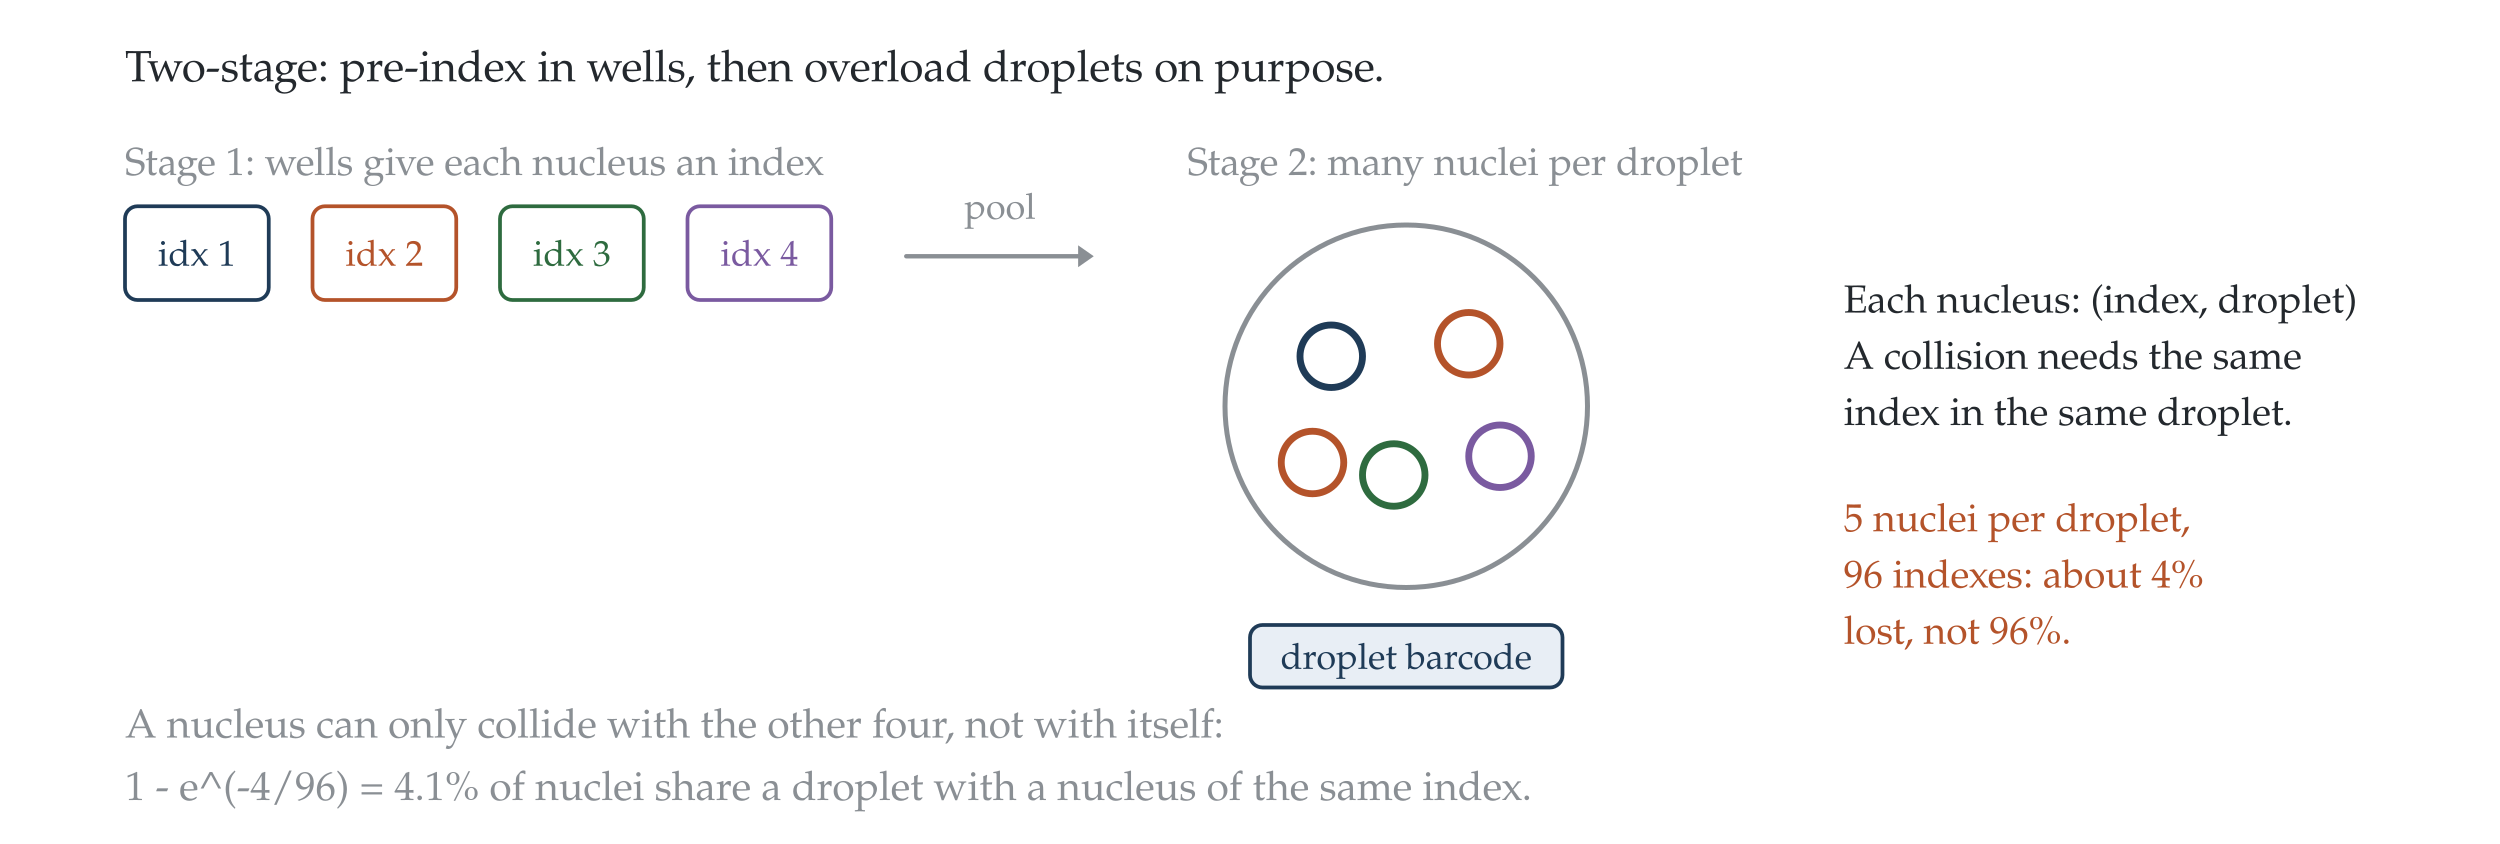
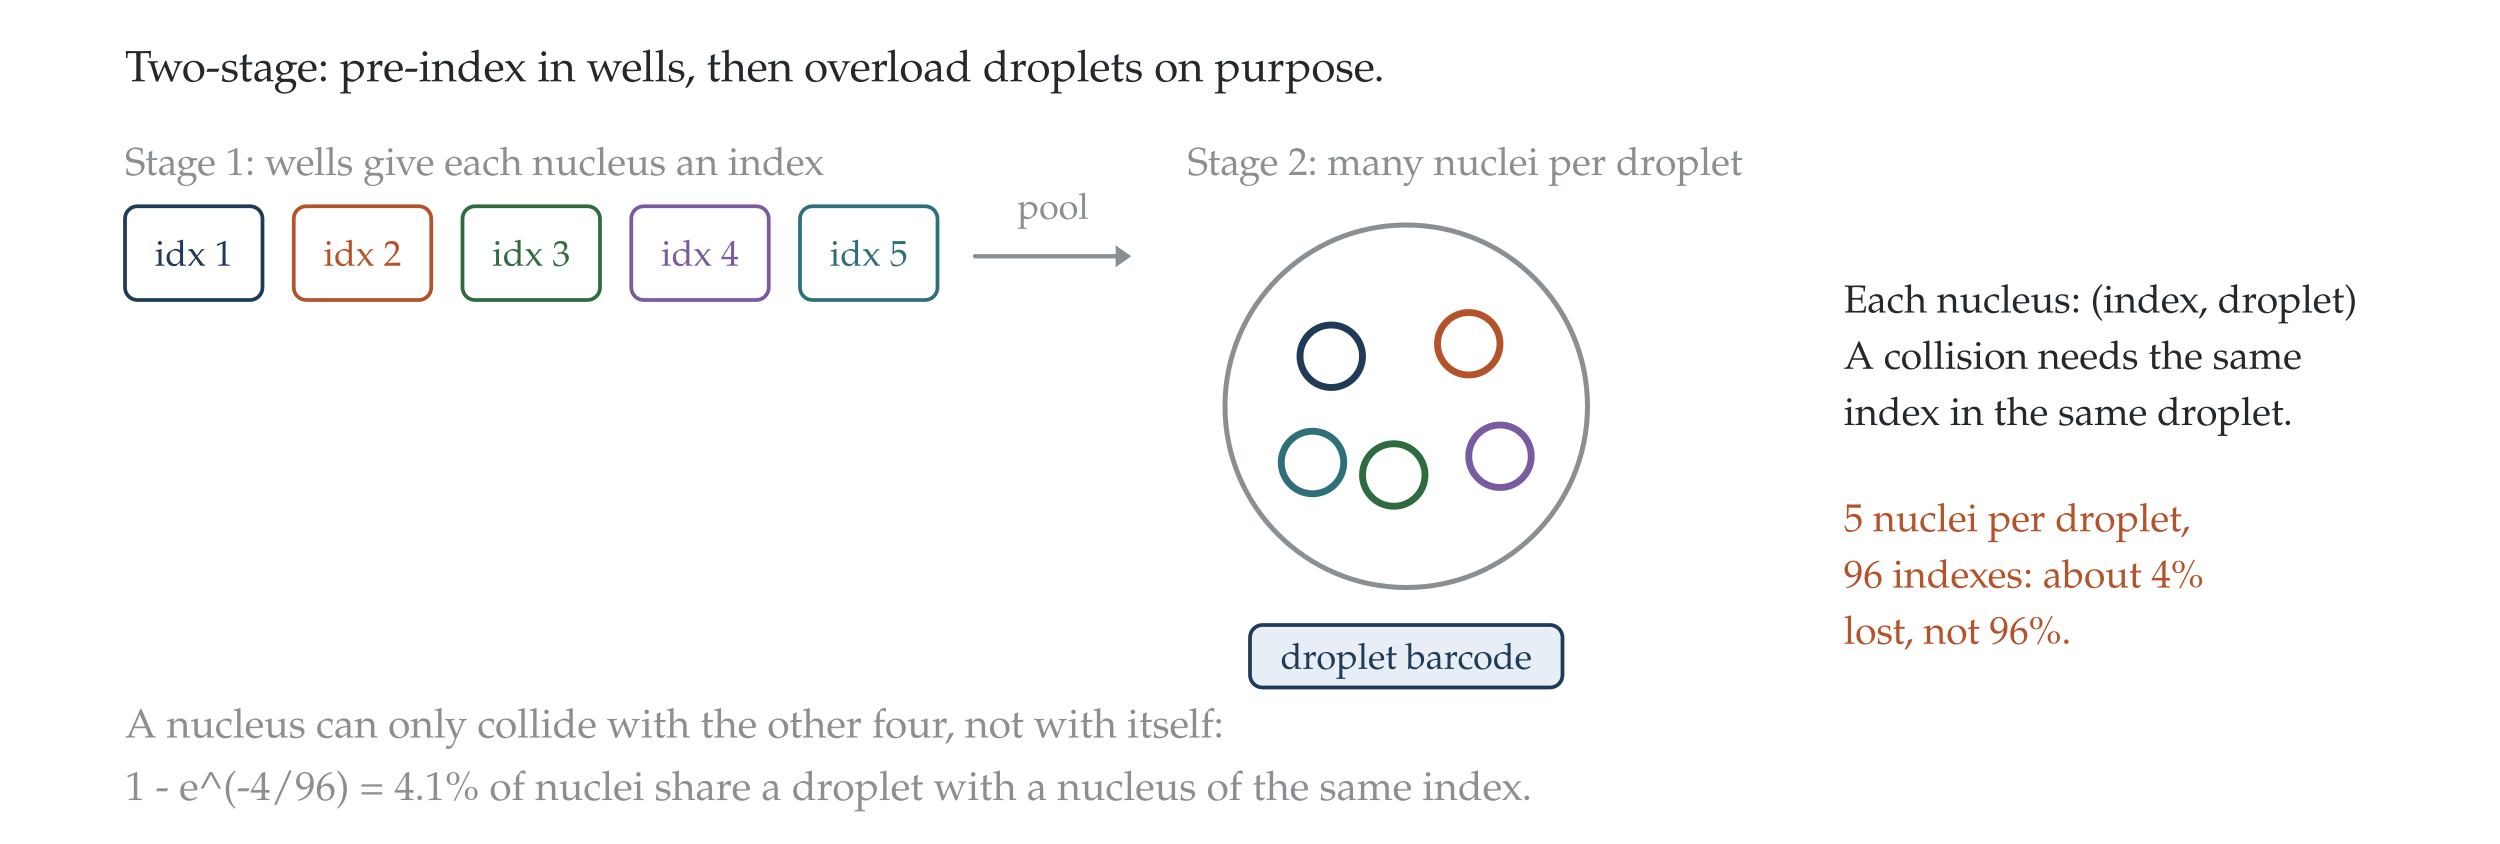
<svg xmlns="http://www.w3.org/2000/svg" viewBox="0 0 800 270" width="800" height="270" font-family="&quot;Palatino Linotype&quot;, &quot;Book Antiqua&quot;, Palatino, FreeSerif, serif" fill="#23282d">
  <rect width="800" height="270" fill="none" />
  <text x="40" y="26" font-size="14" fill="#23282d">Two-stage: pre-index in wells, then overload droplets on purpose.</text>
  <text x="40" y="56" font-size="12.5" fill="#8a8f94">Stage 1: wells give each nucleus an index</text>
-   <rect x="40" y="66" width="46" height="30" rx="4" fill="none" stroke="#1f3b57" stroke-width="1.2" />
-   <text x="63.0" y="85.025" font-size="11.5" text-anchor="middle" fill="#1f3b57">idx 1</text>
-   <rect x="100" y="66" width="46" height="30" rx="4" fill="none" stroke="#b4532a" stroke-width="1.2" />
-   <text x="123.0" y="85.025" font-size="11.5" text-anchor="middle" fill="#b4532a">idx 2</text>
-   <rect x="160" y="66" width="46" height="30" rx="4" fill="none" stroke="#2e6b3f" stroke-width="1.2" />
-   <text x="183.0" y="85.025" font-size="11.5" text-anchor="middle" fill="#2e6b3f">idx 3</text>
-   <rect x="220" y="66" width="46" height="30" rx="4" fill="none" stroke="#7a5aa0" stroke-width="1.2" />
-   <text x="243.0" y="85.025" font-size="11.5" text-anchor="middle" fill="#7a5aa0">idx 4</text>
-   <line x1="290" y1="82" x2="345" y2="82" stroke="#8a8f94" stroke-width="1.4" stroke-linecap="round" />
-   <path d="M 350 82 L 345 78.5 L 345 85.5 Z" fill="#8a8f94" />
-   <text x="320" y="70" font-size="11.5" text-anchor="middle" fill="#8a8f94">pool</text>
+   <rect x="40" y="66" width="44" height="30" rx="4" fill="none" stroke="#1f3b57" stroke-width="1.2" />
+   <text x="62.0" y="85.025" font-size="11.5" text-anchor="middle" fill="#1f3b57">idx 1</text>
+   <rect x="94" y="66" width="44" height="30" rx="4" fill="none" stroke="#b4532a" stroke-width="1.2" />
+   <text x="116.0" y="85.025" font-size="11.5" text-anchor="middle" fill="#b4532a">idx 2</text>
+   <rect x="148" y="66" width="44" height="30" rx="4" fill="none" stroke="#2e6b3f" stroke-width="1.2" />
+   <text x="170.0" y="85.025" font-size="11.5" text-anchor="middle" fill="#2e6b3f">idx 3</text>
+   <rect x="202" y="66" width="44" height="30" rx="4" fill="none" stroke="#7a5aa0" stroke-width="1.2" />
+   <text x="224.0" y="85.025" font-size="11.5" text-anchor="middle" fill="#7a5aa0">idx 4</text>
+   <rect x="256" y="66" width="44" height="30" rx="4" fill="none" stroke="#2f6f7a" stroke-width="1.2" />
+   <text x="278.0" y="85.025" font-size="11.5" text-anchor="middle" fill="#2f6f7a">idx 5</text>
+   <line x1="312" y1="82" x2="357" y2="82" stroke="#8a8f94" stroke-width="1.4" stroke-linecap="round" />
+   <path d="M 362 82 L 357 78.5 L 357 85.5 Z" fill="#8a8f94" />
+   <text x="337" y="70" font-size="11.5" text-anchor="middle" fill="#8a8f94">pool</text>
  <text x="380" y="56" font-size="12.5" fill="#8a8f94">Stage 2: many nuclei per droplet</text>
  <circle cx="450" cy="130" r="58" fill="none" stroke="#8a8f94" stroke-width="1.6" />
  <circle cx="426" cy="114" r="10" fill="none" stroke="#1f3b57" stroke-width="2.2" />
  <circle cx="470" cy="110" r="10" fill="none" stroke="#b4532a" stroke-width="2.2" />
  <circle cx="446" cy="152" r="10" fill="none" stroke="#2e6b3f" stroke-width="2.2" />
  <circle cx="480" cy="146" r="10" fill="none" stroke="#7a5aa0" stroke-width="2.2" />
-   <circle cx="420" cy="148" r="10" fill="none" stroke="#b4532a" stroke-width="2.2" />
+   <circle cx="420" cy="148" r="10" fill="none" stroke="#2f6f7a" stroke-width="2.2" />
  <rect x="400" y="200" width="100" height="20" rx="4" fill="#e8eef5" stroke="#1f3b57" stroke-width="1.2" />
  <text x="450.0" y="214.025" font-size="11.5" text-anchor="middle" fill="#1f3b57">droplet barcode</text>
  <text x="590" y="100" font-size="12.5" fill="#23282d">Each nucleus: (index, droplet)</text>
  <text x="590" y="118" font-size="12.5" fill="#23282d">A collision needs the same</text>
  <text x="590" y="136" font-size="12.5" fill="#23282d">index in the same droplet.</text>
  <text x="590" y="170" font-size="12.5" fill="#b4532a">5 nuclei per droplet,</text>
  <text x="590" y="188" font-size="12.5" fill="#b4532a">96 indexes: about 4%</text>
  <text x="590" y="206" font-size="12.5" fill="#b4532a">lost, not 96%.</text>
  <text x="40" y="236" font-size="13" fill="#8a8f94">A nucleus can only collide with the other four, not with itself:</text>
  <text x="40" y="256" font-size="13" fill="#8a8f94">1 - e^(-4/96) = 4.1% of nuclei share a droplet with a nucleus of the same index.</text>
</svg>
